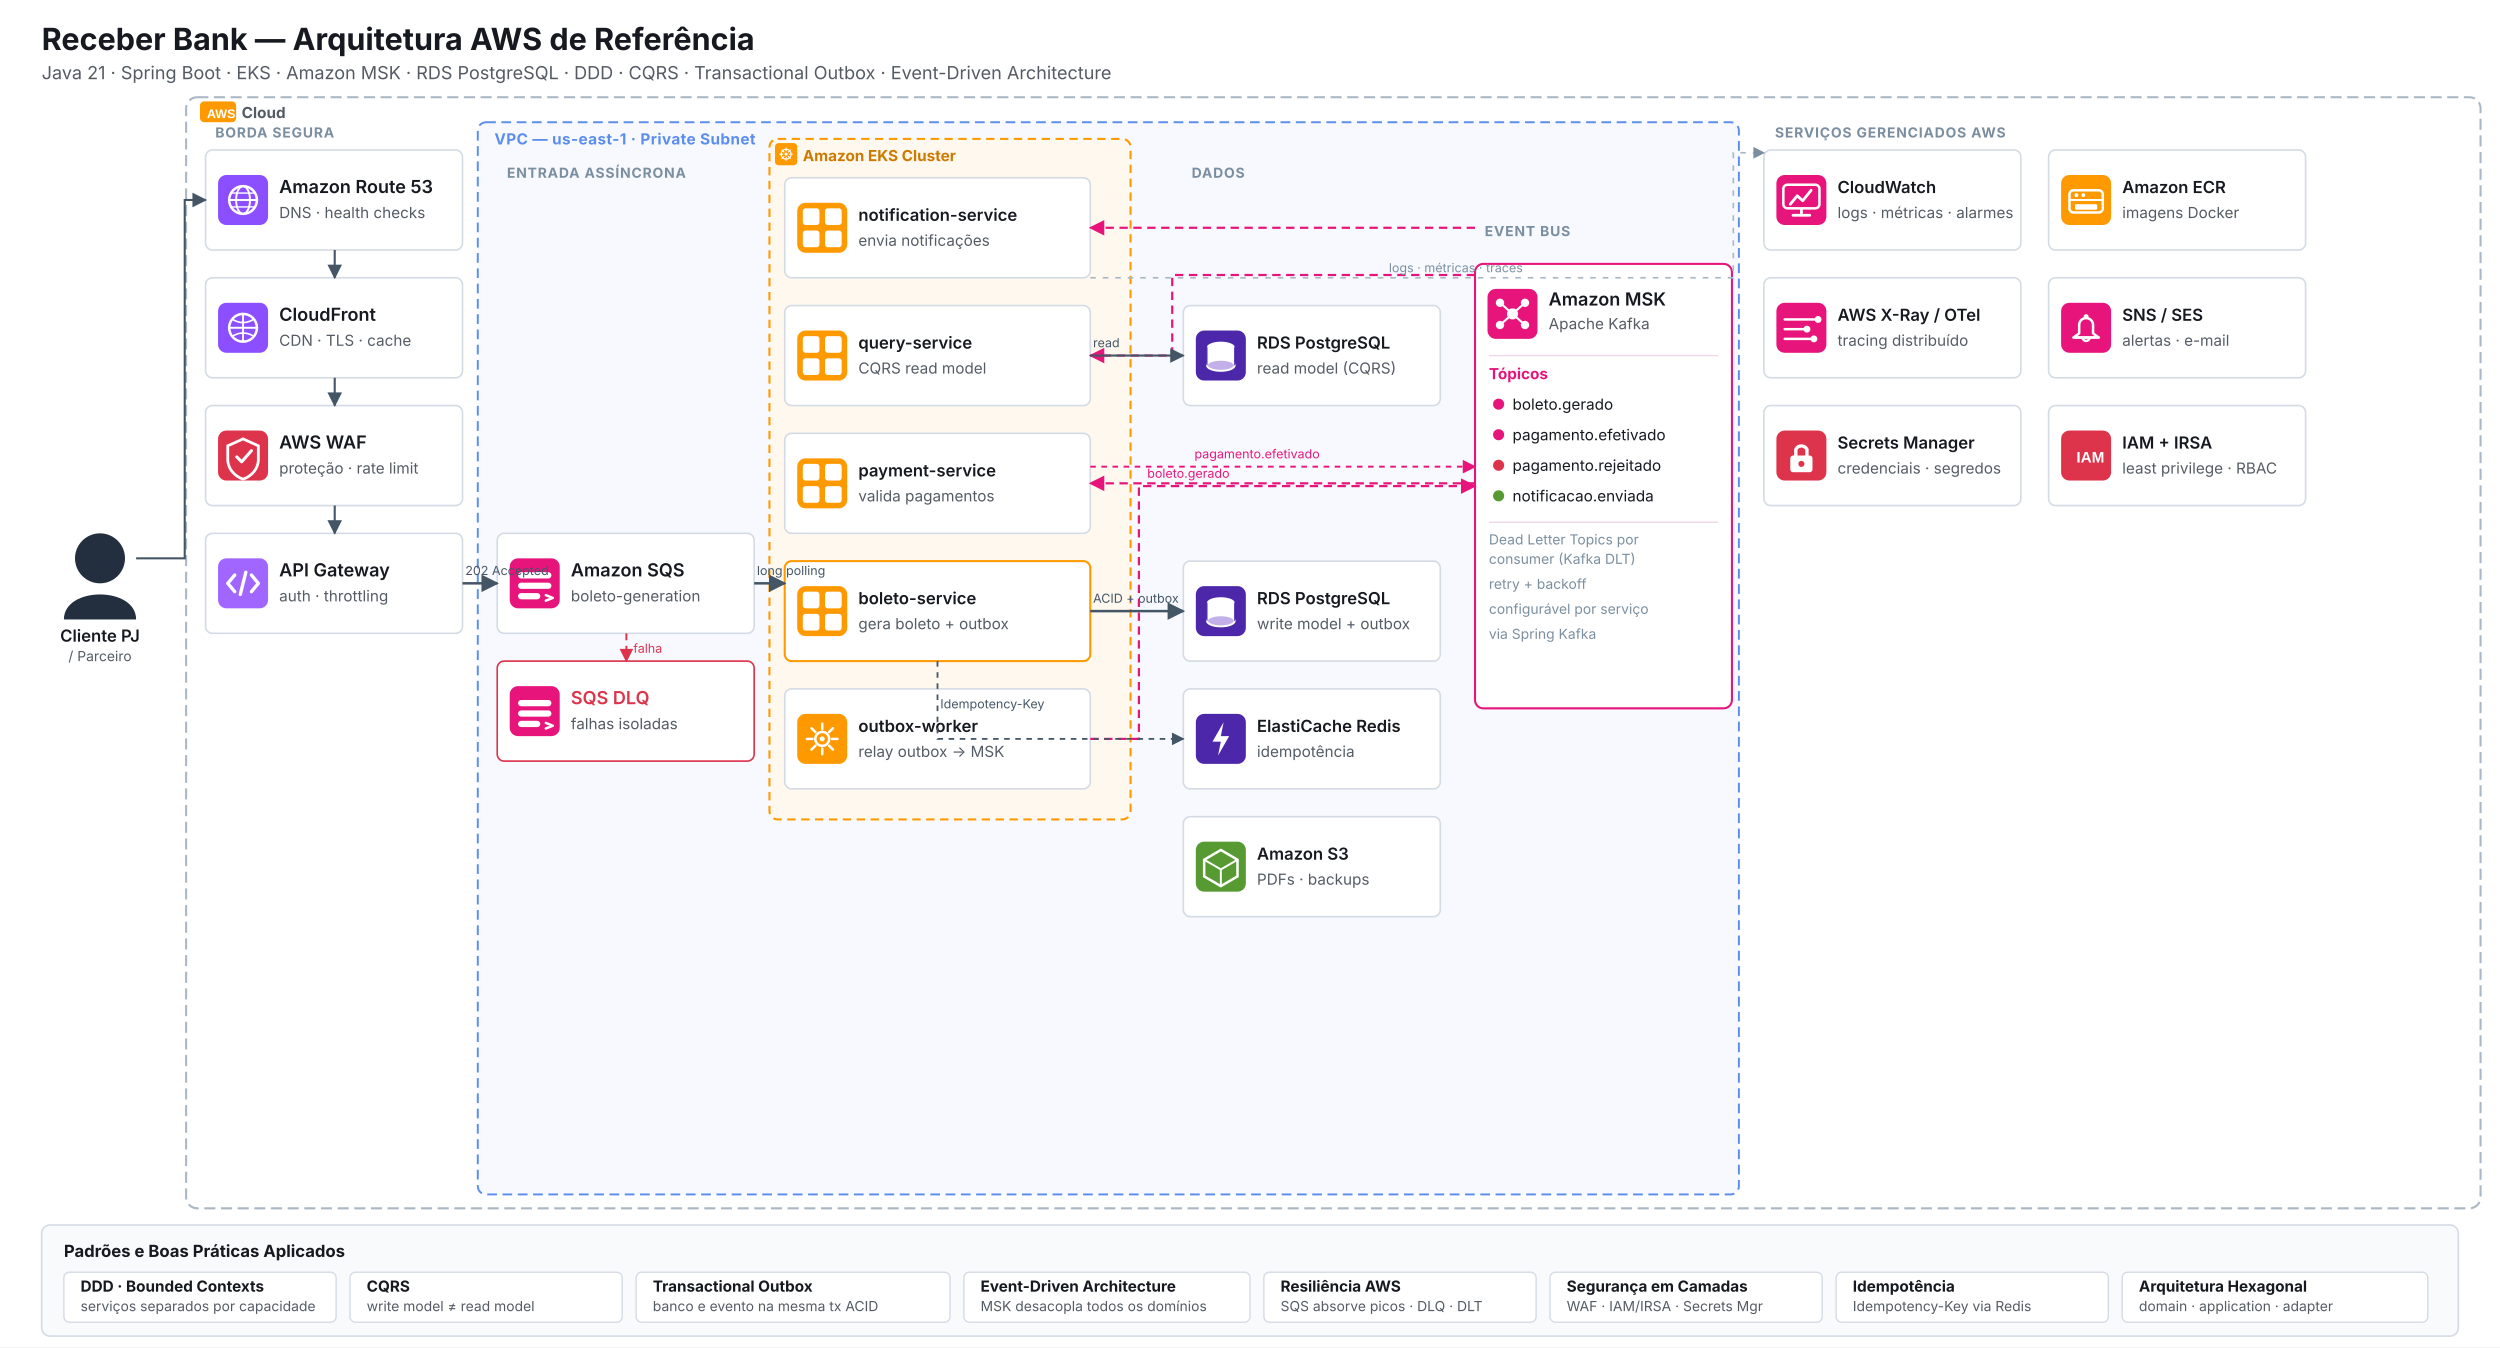
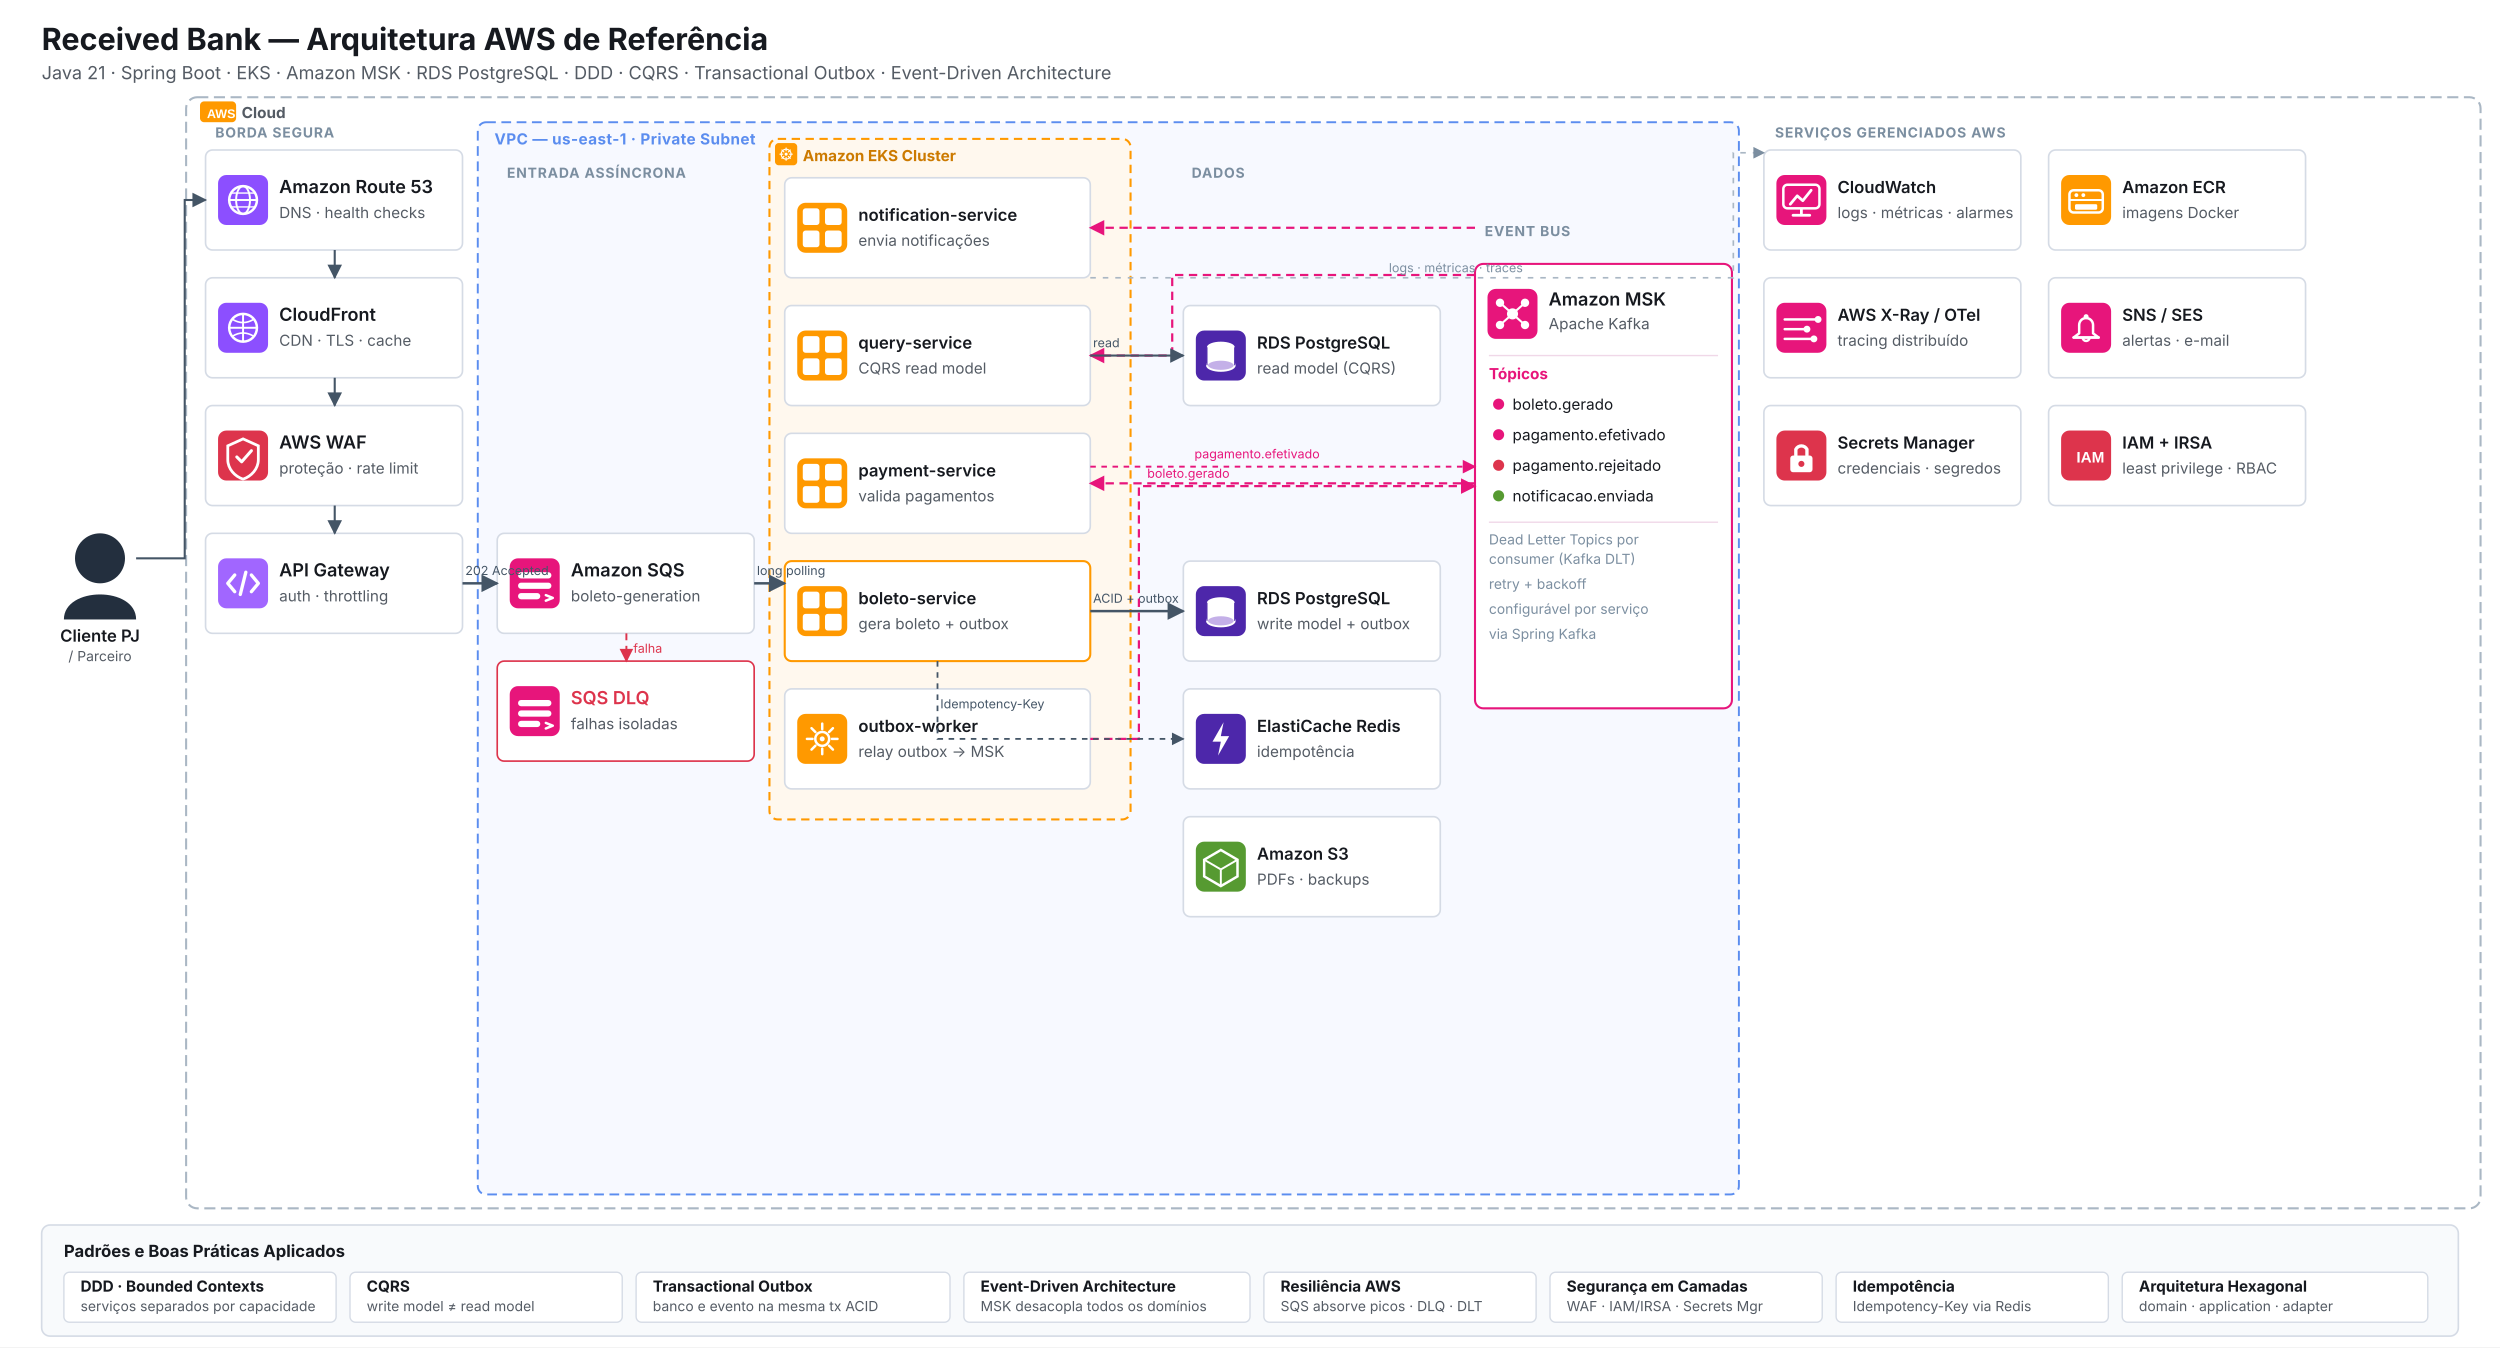
<svg xmlns="http://www.w3.org/2000/svg" width="1800" height="970" viewBox="0 0 1800 970" role="img" aria-labelledby="diag-title diag-desc">
  <defs>
    <marker id="mh" viewBox="0 0 10 10" refX="9" refY="5" markerWidth="7" markerHeight="7" orient="auto-start-reverse">
      <path d="M0,0 L10,5 L0,10z" fill="#445566" />
    </marker>
    <marker id="mhe" viewBox="0 0 10 10" refX="9" refY="5" markerWidth="7" markerHeight="7" orient="auto-start-reverse">
      <path d="M0,0 L10,5 L0,10z" fill="#E7157B" />
    </marker>
    <marker id="mhr" viewBox="0 0 10 10" refX="9" refY="5" markerWidth="7" markerHeight="7" orient="auto-start-reverse">
      <path d="M0,0 L10,5 L0,10z" fill="#DD344C" />
    </marker>
    <marker id="mhg" viewBox="0 0 10 10" refX="9" refY="5" markerWidth="7" markerHeight="7" orient="auto-start-reverse">
      <path d="M0,0 L10,5 L0,10z" fill="#7B8EA0" />
    </marker>
    <symbol id="i-r53" viewBox="0 0 36 36">
      <rect width="36" height="36" rx="6" fill="#8C4FFF" />
      <circle cx="18" cy="18" r="10" fill="none" stroke="white" stroke-width="1.8" />
      <ellipse cx="18" cy="18" rx="5" ry="10" fill="none" stroke="white" stroke-width="1.4" />
      <line x1="8" y1="18" x2="28" y2="18" stroke="white" stroke-width="1.4" />
      <line x1="9.5" y1="13" x2="26.5" y2="13" stroke="white" stroke-width="1" />
      <line x1="9.5" y1="23" x2="26.5" y2="23" stroke="white" stroke-width="1" />
    </symbol>
    <symbol id="i-cf" viewBox="0 0 36 36">
      <rect width="36" height="36" rx="6" fill="#8C4FFF" />
      <circle cx="18" cy="18" r="10" fill="none" stroke="white" stroke-width="1.8" />
      <line x1="18" y1="8" x2="18" y2="28" stroke="white" stroke-width="1.4" />
      <line x1="8" y1="18" x2="28" y2="18" stroke="white" stroke-width="1.4" />
      <path d="M10.5 12 Q18 16.5 25.5 12" fill="none" stroke="white" stroke-width="1.2" />
      <path d="M10.5 24 Q18 19.5 25.5 24" fill="none" stroke="white" stroke-width="1.2" />
    </symbol>
    <symbol id="i-waf" viewBox="0 0 36 36">
      <rect width="36" height="36" rx="6" fill="#DD344C" />
      <path d="M18 6 L29 11 V21 C29 27.5 24 33 18 35 C12 33 7 27.5 7 21 V11 Z" fill="none" stroke="white" stroke-width="2" />
      <path d="M13.5 19 L17 22.5 L24 14.5" fill="none" stroke="white" stroke-width="2.2" stroke-linecap="round" stroke-linejoin="round" />
    </symbol>
    <symbol id="i-apigw" viewBox="0 0 36 36">
      <rect width="36" height="36" rx="6" fill="#A166FF" />
      <path d="M12 12 L7 18 L12 24" fill="none" stroke="white" stroke-width="2.4" stroke-linecap="round" stroke-linejoin="round" />
      <path d="M24 12 L29 18 L24 24" fill="none" stroke="white" stroke-width="2.4" stroke-linecap="round" stroke-linejoin="round" />
      <line x1="20" y1="10" x2="16" y2="26" stroke="white" stroke-width="2.4" stroke-linecap="round" />
    </symbol>
    <symbol id="i-sqs" viewBox="0 0 36 36">
      <rect width="36" height="36" rx="6" fill="#E7157B" />
      <rect x="6" y="10" width="24" height="4.5" rx="2.2" fill="white" />
      <rect x="6" y="17.5" width="24" height="4.5" rx="2.2" fill="white" />
      <rect x="6" y="25" width="16" height="4.5" rx="2.2" fill="white" />
      <path d="M26 26.5 L31 28.5 L26 30.5" fill="none" stroke="white" stroke-width="1.8" stroke-linecap="round" stroke-linejoin="round" />
    </symbol>
    <symbol id="i-eks" viewBox="0 0 36 36">
      <rect width="36" height="36" rx="6" fill="#FF9900" />
      <circle cx="18" cy="18" r="8" fill="none" stroke="white" stroke-width="1.8" />
      <circle cx="18" cy="18" r="2.5" fill="white" />
      <g stroke="white" stroke-width="1.8" stroke-linecap="round">
        <line x1="18" y1="8" x2="18" y2="12.5" />
        <line x1="18" y1="23.5" x2="18" y2="28" />
        <line x1="8" y1="18" x2="12.5" y2="18" />
        <line x1="23.5" y1="18" x2="28" y2="18" />
        <line x1="11.2" y1="11.2" x2="14.4" y2="14.4" />
        <line x1="21.6" y1="21.6" x2="24.8" y2="24.8" />
        <line x1="24.8" y1="11.2" x2="21.6" y2="14.4" />
        <line x1="14.4" y1="21.6" x2="11.2" y2="24.8" />
      </g>
    </symbol>
    <symbol id="i-pod" viewBox="0 0 36 36">
      <rect width="36" height="36" rx="6" fill="#FF9900" />
      <rect x="4" y="4" width="12" height="12" rx="2" fill="white" />
      <rect x="20" y="4" width="12" height="12" rx="2" fill="white" />
      <rect x="4" y="20" width="12" height="12" rx="2" fill="white" />
      <rect x="20" y="20" width="12" height="12" rx="2" fill="white" />
    </symbol>
    <symbol id="i-gear" viewBox="0 0 36 36">
      <rect width="36" height="36" rx="6" fill="#FF9900" />
      <circle cx="18" cy="18" r="5" fill="none" stroke="white" stroke-width="1.8" />
      <circle cx="18" cy="18" r="1.8" fill="white" />
      <g stroke="white" stroke-width="1.8" stroke-linecap="round">
        <line x1="18" y1="7" x2="18" y2="11" />
        <line x1="18" y1="25" x2="18" y2="29" />
        <line x1="7" y1="18" x2="11" y2="18" />
        <line x1="25" y1="18" x2="29" y2="18" />
        <line x1="10.3" y1="10.3" x2="13.1" y2="13.1" />
        <line x1="22.9" y1="22.9" x2="25.7" y2="25.7" />
        <line x1="25.7" y1="10.3" x2="22.9" y2="13.1" />
        <line x1="13.1" y1="22.9" x2="10.3" y2="25.7" />
      </g>
    </symbol>
    <symbol id="i-rds" viewBox="0 0 36 36">
      <rect width="36" height="36" rx="6" fill="#4D27AA" />
      <ellipse cx="18" cy="12" rx="10" ry="4" fill="white" />
      <rect x="8" y="12" width="20" height="13" fill="white" />
      <ellipse cx="18" cy="25" rx="10" ry="4" fill="#C4B0E8" />
      <ellipse cx="18" cy="25" rx="10" ry="4" fill="none" stroke="white" stroke-width="1.4" />
      <line x1="8" y1="12" x2="8" y2="25" stroke="#4D27AA" stroke-width="0.8" />
      <line x1="28" y1="12" x2="28" y2="25" stroke="#4D27AA" stroke-width="0.8" />
    </symbol>
    <symbol id="i-elasticache" viewBox="0 0 36 36">
      <rect width="36" height="36" rx="6" fill="#4D27AA" />
      <path d="M20 6 L12 20 L18 20 L16 30 L24 16 L18 16 Z" fill="white" />
    </symbol>
    <symbol id="i-s3" viewBox="0 0 36 36">
      <rect width="36" height="36" rx="6" fill="#569A31" />
      <polygon points="18,6 30,13 30,25 18,32 6,25 6,13" fill="none" stroke="white" stroke-width="1.8" />
      <line x1="6" y1="13" x2="18" y2="20" stroke="white" stroke-width="1.4" />
      <line x1="30" y1="13" x2="18" y2="20" stroke="white" stroke-width="1.4" />
      <line x1="18" y1="20" x2="18" y2="32" stroke="white" stroke-width="1.4" />
    </symbol>
    <symbol id="i-msk" viewBox="0 0 36 36">
      <rect width="36" height="36" rx="6" fill="#E7157B" />
      <circle cx="18" cy="18" r="4" fill="white" />
      <circle cx="9" cy="10" r="3" fill="white" />
      <circle cx="27" cy="10" r="3" fill="white" />
      <circle cx="9" cy="26" r="3" fill="white" />
      <circle cx="27" cy="26" r="3" fill="white" />
      <g stroke="white" stroke-width="1.5">
        <line x1="9" y1="10" x2="18" y2="18" />
        <line x1="27" y1="10" x2="18" y2="18" />
        <line x1="9" y1="26" x2="18" y2="18" />
        <line x1="27" y1="26" x2="18" y2="18" />
      </g>
    </symbol>
    <symbol id="i-cw" viewBox="0 0 36 36">
      <rect width="36" height="36" rx="6" fill="#E7157B" />
      <rect x="5" y="7" width="26" height="17" rx="3" fill="none" stroke="white" stroke-width="1.8" />
      <path d="M10 21 L15 15 L19 18.5 L25 11" fill="none" stroke="white" stroke-width="2" stroke-linecap="round" stroke-linejoin="round" />
      <line x1="12" y1="29" x2="24" y2="29" stroke="white" stroke-width="2" stroke-linecap="round" />
      <line x1="18" y1="24" x2="18" y2="29" stroke="white" stroke-width="2" />
    </symbol>
    <symbol id="i-xray" viewBox="0 0 36 36">
      <rect width="36" height="36" rx="6" fill="#E7157B" />
      <line x1="6" y1="12" x2="30" y2="12" stroke="white" stroke-width="1.8" stroke-linecap="round" />
      <line x1="6" y1="19" x2="22" y2="19" stroke="white" stroke-width="1.8" stroke-linecap="round" />
      <line x1="6" y1="26" x2="27" y2="26" stroke="white" stroke-width="1.8" stroke-linecap="round" />
      <circle cx="22" cy="19" r="2.5" fill="white" />
      <circle cx="27" cy="26" r="2.5" fill="white" />
      <circle cx="30" cy="12" r="2.5" fill="white" />
    </symbol>
    <symbol id="i-secrets" viewBox="0 0 36 36">
      <rect width="36" height="36" rx="6" fill="#DD344C" />
      <rect x="10" y="18" width="16" height="12" rx="2" fill="white" />
      <path d="M14 18 L14 13.5 A4.5 4.5 0 0 1 22 13.5 L22 18" fill="none" stroke="white" stroke-width="2.4" stroke-linecap="round" />
      <circle cx="18" cy="24" r="2.2" fill="#DD344C" />
    </symbol>
    <symbol id="i-ecr" viewBox="0 0 36 36">
      <rect width="36" height="36" rx="6" fill="#FF9900" />
      <rect x="6" y="11" width="24" height="16" rx="3" fill="none" stroke="white" stroke-width="1.8" />
      <line x1="6" y1="18" x2="30" y2="18" stroke="white" stroke-width="1.4" />
      <circle cx="11" cy="14.5" r="1.4" fill="white" />
      <circle cx="16" cy="14.5" r="1.4" fill="white" />
      <rect x="10" y="21" width="16" height="4" rx="1" fill="white" />
    </symbol>
    <symbol id="i-sns" viewBox="0 0 36 36">
      <rect width="36" height="36" rx="6" fill="#E7157B" />
      <path d="M13 22 L13 16 A5 5 0 0 1 23 16 L23 22 L27 25 L9 25 Z" fill="none" stroke="white" stroke-width="1.8" stroke-linejoin="round" />
      <line x1="9" y1="25" x2="27" y2="25" stroke="white" stroke-width="1.8" stroke-linecap="round" />
      <path d="M15.5 25 A2.5 2.5 0 0 0 20.5 25" fill="none" stroke="white" stroke-width="1.8" />
      <circle cx="18" cy="10" r="1.8" fill="white" />
    </symbol>
  </defs>
  <rect width="1800" height="970" fill="#FFFFFF" />
-   <text x="30" y="36" font-family="Inter,'Amazon Ember',Arial,sans-serif" font-size="22" font-weight="700" fill="#16191F">Receber Bank — Arquitetura AWS de Referência</text>
+   <text x="30" y="36" font-family="Inter,'Amazon Ember',Arial,sans-serif" font-size="22" font-weight="700" fill="#16191F">Received Bank — Arquitetura AWS de Referência</text>
  <text x="30" y="57" font-family="Inter,'Amazon Ember',Arial,sans-serif" font-size="13" fill="#545B64">Java 21 · Spring Boot · EKS · Amazon MSK · RDS PostgreSQL · DDD · CQRS · Transactional Outbox · Event-Driven Architecture</text>
  <rect x="134" y="70" width="1652" height="800" rx="8" fill="none" stroke="#AAB7C4" stroke-width="1.5" stroke-dasharray="8,4" />
  <rect x="144" y="73" width="26" height="15" rx="3" fill="#FF9900" />
  <text x="149" y="85" font-family="Arial,sans-serif" font-size="9" font-weight="700" fill="white">AWS</text>
  <text x="174" y="85" font-family="Inter,Arial,sans-serif" font-size="11" font-weight="700" fill="#545B64">Cloud</text>
  <rect x="344" y="88" width="908" height="772" rx="6" fill="#EEF2FF" fill-opacity="0.45" stroke="#5B8DEF" stroke-width="1.4" stroke-dasharray="7,4" />
  <text x="356" y="104" font-family="Inter,Arial,sans-serif" font-size="11" font-weight="700" fill="#5B8DEF" letter-spacing="0.3">VPC — us-east-1 · Private Subnet</text>
  <rect x="554" y="100" width="260" height="490" rx="6" fill="#FFF8EE" stroke="#FF9900" stroke-width="1.5" stroke-dasharray="6,4" />
  <use href="#i-eks" x="558" y="103" width="16" height="16" />
  <text x="578" y="116" font-family="Inter,Arial,sans-serif" font-size="11" font-weight="700" fill="#CC7A00">Amazon EKS Cluster</text>
  <text x="155" y="99" font-family="Inter,Arial,sans-serif" font-size="10" font-weight="700" fill="#7B8EA0" letter-spacing="0.6">BORDA SEGURA</text>
  <text x="365" y="128" font-family="Inter,Arial,sans-serif" font-size="10" font-weight="700" fill="#7B8EA0" letter-spacing="0.6">ENTRADA ASSÍNCRONA</text>
  <text x="858" y="128" font-family="Inter,Arial,sans-serif" font-size="10" font-weight="700" fill="#7B8EA0" letter-spacing="0.6">DADOS</text>
  <text x="1069" y="170" font-family="Inter,Arial,sans-serif" font-size="10" font-weight="700" fill="#7B8EA0" letter-spacing="0.6">EVENT BUS</text>
  <text x="1278" y="99" font-family="Inter,Arial,sans-serif" font-size="10" font-weight="700" fill="#7B8EA0" letter-spacing="0.6">SERVIÇOS GERENCIADOS AWS</text>
  <circle cx="72" cy="402" r="18" fill="#232F3E" />
  <path d="M46 446 C46 422 98 422 98 446" fill="#232F3E" />
  <text x="72" y="462" text-anchor="middle" font-family="Inter,Arial,sans-serif" font-size="12" font-weight="600" fill="#16191F">Cliente PJ</text>
  <text x="72" y="476" text-anchor="middle" font-family="Inter,Arial,sans-serif" font-size="10" fill="#545B64">/ Parceiro</text>
  <rect x="148" y="108" width="185" height="72" rx="5" fill="white" stroke="#D5DBE5" stroke-width="1.2" />
  <use href="#i-r53" x="157" y="126" width="36" height="36" />
  <text x="201" y="139" font-family="Inter,Arial,sans-serif" font-size="13" font-weight="600" fill="#16191F">Amazon Route 53</text>
  <text x="201" y="157" font-family="Inter,Arial,sans-serif" font-size="11" fill="#545B64">DNS · health checks</text>
  <rect x="148" y="200" width="185" height="72" rx="5" fill="white" stroke="#D5DBE5" stroke-width="1.2" />
  <use href="#i-cf" x="157" y="218" width="36" height="36" />
  <text x="201" y="231" font-family="Inter,Arial,sans-serif" font-size="13" font-weight="600" fill="#16191F">CloudFront</text>
  <text x="201" y="249" font-family="Inter,Arial,sans-serif" font-size="11" fill="#545B64">CDN · TLS · cache</text>
  <rect x="148" y="292" width="185" height="72" rx="5" fill="white" stroke="#D5DBE5" stroke-width="1.2" />
  <use href="#i-waf" x="157" y="310" width="36" height="36" />
  <text x="201" y="323" font-family="Inter,Arial,sans-serif" font-size="13" font-weight="600" fill="#16191F">AWS WAF</text>
  <text x="201" y="341" font-family="Inter,Arial,sans-serif" font-size="11" fill="#545B64">proteção · rate limit</text>
  <rect x="148" y="384" width="185" height="72" rx="5" fill="white" stroke="#D5DBE5" stroke-width="1.2" />
  <use href="#i-apigw" x="157" y="402" width="36" height="36" />
  <text x="201" y="415" font-family="Inter,Arial,sans-serif" font-size="13" font-weight="600" fill="#16191F">API Gateway</text>
  <text x="201" y="433" font-family="Inter,Arial,sans-serif" font-size="11" fill="#545B64">auth · throttling</text>
  <rect x="358" y="384" width="185" height="72" rx="5" fill="white" stroke="#D5DBE5" stroke-width="1.2" />
  <use href="#i-sqs" x="367" y="402" width="36" height="36" />
  <text x="411" y="415" font-family="Inter,Arial,sans-serif" font-size="13" font-weight="600" fill="#16191F">Amazon SQS</text>
  <text x="411" y="433" font-family="Inter,Arial,sans-serif" font-size="11" fill="#545B64">boleto-generation</text>
  <rect x="358" y="476" width="185" height="72" rx="5" fill="white" stroke="#DD344C" stroke-width="1.2" />
  <use href="#i-sqs" x="367" y="494" width="36" height="36" />
  <text x="411" y="507" font-family="Inter,Arial,sans-serif" font-size="13" font-weight="600" fill="#DD344C">SQS DLQ</text>
  <text x="411" y="525" font-family="Inter,Arial,sans-serif" font-size="11" fill="#545B64">falhas isoladas</text>
  <rect x="565" y="128" width="220" height="72" rx="5" fill="white" stroke="#D5DBE5" stroke-width="1.2" />
  <use href="#i-pod" x="574" y="146" width="36" height="36" />
  <text x="618" y="159" font-family="Inter,Arial,sans-serif" font-size="12" font-weight="600" fill="#16191F">notification-service</text>
  <text x="618" y="177" font-family="Inter,Arial,sans-serif" font-size="11" fill="#545B64">envia notificações</text>
  <rect x="565" y="220" width="220" height="72" rx="5" fill="white" stroke="#D5DBE5" stroke-width="1.2" />
  <use href="#i-pod" x="574" y="238" width="36" height="36" />
  <text x="618" y="251" font-family="Inter,Arial,sans-serif" font-size="12" font-weight="600" fill="#16191F">query-service</text>
  <text x="618" y="269" font-family="Inter,Arial,sans-serif" font-size="11" fill="#545B64">CQRS read model</text>
  <rect x="565" y="312" width="220" height="72" rx="5" fill="white" stroke="#D5DBE5" stroke-width="1.2" />
  <use href="#i-pod" x="574" y="330" width="36" height="36" />
  <text x="618" y="343" font-family="Inter,Arial,sans-serif" font-size="12" font-weight="600" fill="#16191F">payment-service</text>
  <text x="618" y="361" font-family="Inter,Arial,sans-serif" font-size="11" fill="#545B64">valida pagamentos</text>
  <rect x="565" y="404" width="220" height="72" rx="5" fill="white" stroke="#FF9900" stroke-width="1.5" />
  <use href="#i-pod" x="574" y="422" width="36" height="36" />
  <text x="618" y="435" font-family="Inter,Arial,sans-serif" font-size="12" font-weight="600" fill="#16191F">boleto-service</text>
  <text x="618" y="453" font-family="Inter,Arial,sans-serif" font-size="11" fill="#545B64">gera boleto + outbox</text>
  <rect x="565" y="496" width="220" height="72" rx="5" fill="white" stroke="#D5DBE5" stroke-width="1.2" />
  <use href="#i-gear" x="574" y="514" width="36" height="36" />
  <text x="618" y="527" font-family="Inter,Arial,sans-serif" font-size="12" font-weight="600" fill="#16191F">outbox-worker</text>
  <text x="618" y="545" font-family="Inter,Arial,sans-serif" font-size="11" fill="#545B64">relay outbox → MSK</text>
  <rect x="852" y="220" width="185" height="72" rx="5" fill="white" stroke="#D5DBE5" stroke-width="1.2" />
  <use href="#i-rds" x="861" y="238" width="36" height="36" />
  <text x="905" y="251" font-family="Inter,Arial,sans-serif" font-size="12" font-weight="600" fill="#16191F">RDS PostgreSQL</text>
  <text x="905" y="269" font-family="Inter,Arial,sans-serif" font-size="11" fill="#545B64">read model (CQRS)</text>
  <rect x="852" y="404" width="185" height="72" rx="5" fill="white" stroke="#D5DBE5" stroke-width="1.2" />
  <use href="#i-rds" x="861" y="422" width="36" height="36" />
  <text x="905" y="435" font-family="Inter,Arial,sans-serif" font-size="12" font-weight="600" fill="#16191F">RDS PostgreSQL</text>
  <text x="905" y="453" font-family="Inter,Arial,sans-serif" font-size="11" fill="#545B64">write model + outbox</text>
  <rect x="852" y="496" width="185" height="72" rx="5" fill="white" stroke="#D5DBE5" stroke-width="1.2" />
  <use href="#i-elasticache" x="861" y="514" width="36" height="36" />
  <text x="905" y="527" font-family="Inter,Arial,sans-serif" font-size="12" font-weight="600" fill="#16191F">ElastiCache Redis</text>
  <text x="905" y="545" font-family="Inter,Arial,sans-serif" font-size="11" fill="#545B64">idempotência</text>
  <rect x="852" y="588" width="185" height="72" rx="5" fill="white" stroke="#D5DBE5" stroke-width="1.2" />
  <use href="#i-s3" x="861" y="606" width="36" height="36" />
  <text x="905" y="619" font-family="Inter,Arial,sans-serif" font-size="12" font-weight="600" fill="#16191F">Amazon S3</text>
  <text x="905" y="637" font-family="Inter,Arial,sans-serif" font-size="11" fill="#545B64">PDFs · backups</text>
  <rect x="1062" y="190" width="185" height="320" rx="6" fill="white" stroke="#E7157B" stroke-width="1.5" />
  <use href="#i-msk" x="1071" y="208" width="36" height="36" />
  <text x="1115" y="220" font-family="Inter,Arial,sans-serif" font-size="13" font-weight="600" fill="#16191F">Amazon MSK</text>
  <text x="1115" y="237" font-family="Inter,Arial,sans-serif" font-size="11" fill="#545B64">Apache Kafka</text>
  <line x1="1072" y1="256" x2="1237" y2="256" stroke="#F0D8E8" stroke-width="1" />
  <text x="1072" y="273" font-family="Inter,Arial,sans-serif" font-size="11" font-weight="700" fill="#E7157B">Tópicos</text>
  <circle cx="1079" cy="291" r="4" fill="#E7157B" />
  <text x="1089" y="295" font-family="Inter,Arial,sans-serif" font-size="11" fill="#16191F">boleto.gerado</text>
  <circle cx="1079" cy="313" r="4" fill="#E7157B" />
  <text x="1089" y="317" font-family="Inter,Arial,sans-serif" font-size="11" fill="#16191F">pagamento.efetivado</text>
  <circle cx="1079" cy="335" r="4" fill="#DD344C" />
  <text x="1089" y="339" font-family="Inter,Arial,sans-serif" font-size="11" fill="#16191F">pagamento.rejeitado</text>
  <circle cx="1079" cy="357" r="4" fill="#569A31" />
  <text x="1089" y="361" font-family="Inter,Arial,sans-serif" font-size="11" fill="#16191F">notificacao.enviada</text>
  <line x1="1072" y1="376" x2="1237" y2="376" stroke="#F0D8E8" stroke-width="1" />
  <text x="1072" y="392" font-family="Inter,Arial,sans-serif" font-size="10" fill="#7B8EA0">Dead Letter Topics por</text>
  <text x="1072" y="406" font-family="Inter,Arial,sans-serif" font-size="10" fill="#7B8EA0">consumer (Kafka DLT)</text>
  <text x="1072" y="424" font-family="Inter,Arial,sans-serif" font-size="10" fill="#7B8EA0">retry + backoff</text>
  <text x="1072" y="442" font-family="Inter,Arial,sans-serif" font-size="10" fill="#7B8EA0">configurável por serviço</text>
  <text x="1072" y="460" font-family="Inter,Arial,sans-serif" font-size="10" fill="#7B8EA0">via Spring Kafka</text>
  <rect x="1270" y="108" width="185" height="72" rx="5" fill="white" stroke="#D5DBE5" stroke-width="1.2" />
  <use href="#i-cw" x="1279" y="126" width="36" height="36" />
  <text x="1323" y="139" font-family="Inter,Arial,sans-serif" font-size="12" font-weight="600" fill="#16191F">CloudWatch</text>
  <text x="1323" y="157" font-family="Inter,Arial,sans-serif" font-size="11" fill="#545B64">logs · métricas · alarmes</text>
  <rect x="1270" y="200" width="185" height="72" rx="5" fill="white" stroke="#D5DBE5" stroke-width="1.2" />
  <use href="#i-xray" x="1279" y="218" width="36" height="36" />
  <text x="1323" y="231" font-family="Inter,Arial,sans-serif" font-size="12" font-weight="600" fill="#16191F">AWS X-Ray / OTel</text>
  <text x="1323" y="249" font-family="Inter,Arial,sans-serif" font-size="11" fill="#545B64">tracing distribuído</text>
  <rect x="1270" y="292" width="185" height="72" rx="5" fill="white" stroke="#D5DBE5" stroke-width="1.2" />
  <use href="#i-secrets" x="1279" y="310" width="36" height="36" />
  <text x="1323" y="323" font-family="Inter,Arial,sans-serif" font-size="12" font-weight="600" fill="#16191F">Secrets Manager</text>
  <text x="1323" y="341" font-family="Inter,Arial,sans-serif" font-size="11" fill="#545B64">credenciais · segredos</text>
  <rect x="1475" y="108" width="185" height="72" rx="5" fill="white" stroke="#D5DBE5" stroke-width="1.2" />
  <use href="#i-ecr" x="1484" y="126" width="36" height="36" />
  <text x="1528" y="139" font-family="Inter,Arial,sans-serif" font-size="12" font-weight="600" fill="#16191F">Amazon ECR</text>
  <text x="1528" y="157" font-family="Inter,Arial,sans-serif" font-size="11" fill="#545B64">imagens Docker</text>
  <rect x="1475" y="200" width="185" height="72" rx="5" fill="white" stroke="#D5DBE5" stroke-width="1.2" />
  <use href="#i-sns" x="1484" y="218" width="36" height="36" />
  <text x="1528" y="231" font-family="Inter,Arial,sans-serif" font-size="12" font-weight="600" fill="#16191F">SNS / SES</text>
  <text x="1528" y="249" font-family="Inter,Arial,sans-serif" font-size="11" fill="#545B64">alertas · e-mail</text>
  <rect x="1475" y="292" width="185" height="72" rx="5" fill="white" stroke="#D5DBE5" stroke-width="1.2" />
  <rect x="1484" y="310" width="36" height="36" rx="6" fill="#DD344C" />
  <text x="1495" y="333" font-family="Arial,sans-serif" font-size="11" font-weight="700" fill="white">IAM</text>
  <text x="1528" y="323" font-family="Inter,Arial,sans-serif" font-size="12" font-weight="600" fill="#16191F">IAM + IRSA</text>
  <text x="1528" y="341" font-family="Inter,Arial,sans-serif" font-size="11" fill="#545B64">least privilege · RBAC</text>
  <path d="M98,402 L133,402 L133,144 L148,144" fill="none" stroke="#445566" stroke-width="1.5" marker-end="url(#mh)" />
  <path d="M241,180 L241,200" fill="none" stroke="#445566" stroke-width="1.5" marker-end="url(#mh)" />
  <path d="M241,272 L241,292" fill="none" stroke="#445566" stroke-width="1.5" marker-end="url(#mh)" />
  <path d="M241,364 L241,384" fill="none" stroke="#445566" stroke-width="1.5" marker-end="url(#mh)" />
  <path d="M333,420 L358,420" fill="none" stroke="#445566" stroke-width="1.8" marker-end="url(#mh)" />
  <text x="335" y="414" font-family="Inter,Arial,sans-serif" font-size="9" fill="#445566">202 Accepted</text>
  <path d="M543,420 L565,420" fill="none" stroke="#445566" stroke-width="1.8" marker-end="url(#mh)" />
  <text x="545" y="414" font-family="Inter,Arial,sans-serif" font-size="9" fill="#445566">long polling</text>
  <path d="M785,440 L852,440" fill="none" stroke="#445566" stroke-width="1.8" marker-end="url(#mh)" />
  <text x="787" y="434" font-family="Inter,Arial,sans-serif" font-size="9" fill="#445566">ACID + outbox</text>
  <path d="M451,456 L451,476" fill="none" stroke="#DD344C" stroke-width="1.4" stroke-dasharray="5,4" marker-end="url(#mhr)" />
  <text x="456" y="470" font-family="Inter,Arial,sans-serif" font-size="9" fill="#DD344C">falha</text>
  <path d="M785,532 L820,532 L820,350 L1062,350" fill="none" stroke="#E7157B" stroke-width="1.6" stroke-dasharray="6,4" marker-end="url(#mhe)" />
  <text x="826" y="344" font-family="Inter,Arial,sans-serif" font-size="9" fill="#E7157B">boleto.gerado</text>
  <path d="M1062,348 L785,348" fill="none" stroke="#E7157B" stroke-width="1.6" stroke-dasharray="6,4" marker-end="url(#mhe)" />
  <path d="M1062,164 L785,164" fill="none" stroke="#E7157B" stroke-width="1.6" stroke-dasharray="6,4" marker-end="url(#mhe)" />
  <path d="M1062,198 L844,198 L844,256 L785,256" fill="none" stroke="#E7157B" stroke-width="1.6" stroke-dasharray="6,4" marker-end="url(#mhe)" />
  <path d="M785,256 L852,256" fill="none" stroke="#445566" stroke-width="1.5" marker-end="url(#mh)" />
  <text x="787" y="250" font-family="Inter,Arial,sans-serif" font-size="9" fill="#445566">read</text>
  <path d="M785,336 L1062,336" fill="none" stroke="#E7157B" stroke-width="1.4" stroke-dasharray="4,4" marker-end="url(#mhe)" />
  <text x="860" y="330" font-family="Inter,Arial,sans-serif" font-size="9" fill="#E7157B">pagamento.efetivado</text>
  <path d="M675,476 L675,532 L852,532" fill="none" stroke="#445566" stroke-width="1.3" stroke-dasharray="4,4" marker-end="url(#mh)" />
  <text x="677" y="510" font-family="Inter,Arial,sans-serif" font-size="9" fill="#445566">Idempotency-Key</text>
  <path d="M785,200 L1248,200 L1248,110 L1270,110" fill="none" stroke="#AAB7C4" stroke-width="1.2" stroke-dasharray="4,5" marker-end="url(#mhg)" />
  <text x="1000" y="196" font-family="Inter,Arial,sans-serif" font-size="9" fill="#7B8EA0">logs · métricas · traces</text>
  <rect x="30" y="882" width="1740" height="80" rx="6" fill="#F8FAFC" stroke="#D5DBE5" stroke-width="1.2" />
  <text x="46" y="905" font-family="Inter,Arial,sans-serif" font-size="12" font-weight="700" fill="#16191F">Padrões e Boas Práticas Aplicados</text>
  <rect x="46" y="916" width="196" height="36" rx="4" fill="white" stroke="#D5DBE5" stroke-width="1" />
  <text x="58" y="930" font-family="Inter,Arial,sans-serif" font-size="11" font-weight="700" fill="#16191F">DDD · Bounded Contexts</text>
  <text x="58" y="944" font-family="Inter,Arial,sans-serif" font-size="10" fill="#545B64">serviços separados por capacidade</text>
  <rect x="252" y="916" width="196" height="36" rx="4" fill="white" stroke="#D5DBE5" stroke-width="1" />
  <text x="264" y="930" font-family="Inter,Arial,sans-serif" font-size="11" font-weight="700" fill="#16191F">CQRS</text>
  <text x="264" y="944" font-family="Inter,Arial,sans-serif" font-size="10" fill="#545B64">write model ≠ read model</text>
  <rect x="458" y="916" width="226" height="36" rx="4" fill="white" stroke="#D5DBE5" stroke-width="1" />
  <text x="470" y="930" font-family="Inter,Arial,sans-serif" font-size="11" font-weight="700" fill="#16191F">Transactional Outbox</text>
  <text x="470" y="944" font-family="Inter,Arial,sans-serif" font-size="10" fill="#545B64">banco e evento na mesma tx ACID</text>
  <rect x="694" y="916" width="206" height="36" rx="4" fill="white" stroke="#D5DBE5" stroke-width="1" />
  <text x="706" y="930" font-family="Inter,Arial,sans-serif" font-size="11" font-weight="700" fill="#16191F">Event-Driven Architecture</text>
  <text x="706" y="944" font-family="Inter,Arial,sans-serif" font-size="10" fill="#545B64">MSK desacopla todos os domínios</text>
  <rect x="910" y="916" width="196" height="36" rx="4" fill="white" stroke="#D5DBE5" stroke-width="1" />
  <text x="922" y="930" font-family="Inter,Arial,sans-serif" font-size="11" font-weight="700" fill="#16191F">Resiliência AWS</text>
  <text x="922" y="944" font-family="Inter,Arial,sans-serif" font-size="10" fill="#545B64">SQS absorve picos · DLQ · DLT</text>
  <rect x="1116" y="916" width="196" height="36" rx="4" fill="white" stroke="#D5DBE5" stroke-width="1" />
  <text x="1128" y="930" font-family="Inter,Arial,sans-serif" font-size="11" font-weight="700" fill="#16191F">Segurança em Camadas</text>
  <text x="1128" y="944" font-family="Inter,Arial,sans-serif" font-size="10" fill="#545B64">WAF · IAM/IRSA · Secrets Mgr</text>
  <rect x="1322" y="916" width="196" height="36" rx="4" fill="white" stroke="#D5DBE5" stroke-width="1" />
  <text x="1334" y="930" font-family="Inter,Arial,sans-serif" font-size="11" font-weight="700" fill="#16191F">Idempotência</text>
  <text x="1334" y="944" font-family="Inter,Arial,sans-serif" font-size="10" fill="#545B64">Idempotency-Key via Redis</text>
  <rect x="1528" y="916" width="220" height="36" rx="4" fill="white" stroke="#D5DBE5" stroke-width="1" />
  <text x="1540" y="930" font-family="Inter,Arial,sans-serif" font-size="11" font-weight="700" fill="#16191F">Arquitetura Hexagonal</text>
  <text x="1540" y="944" font-family="Inter,Arial,sans-serif" font-size="10" fill="#545B64">domain · application · adapter</text>
</svg>
